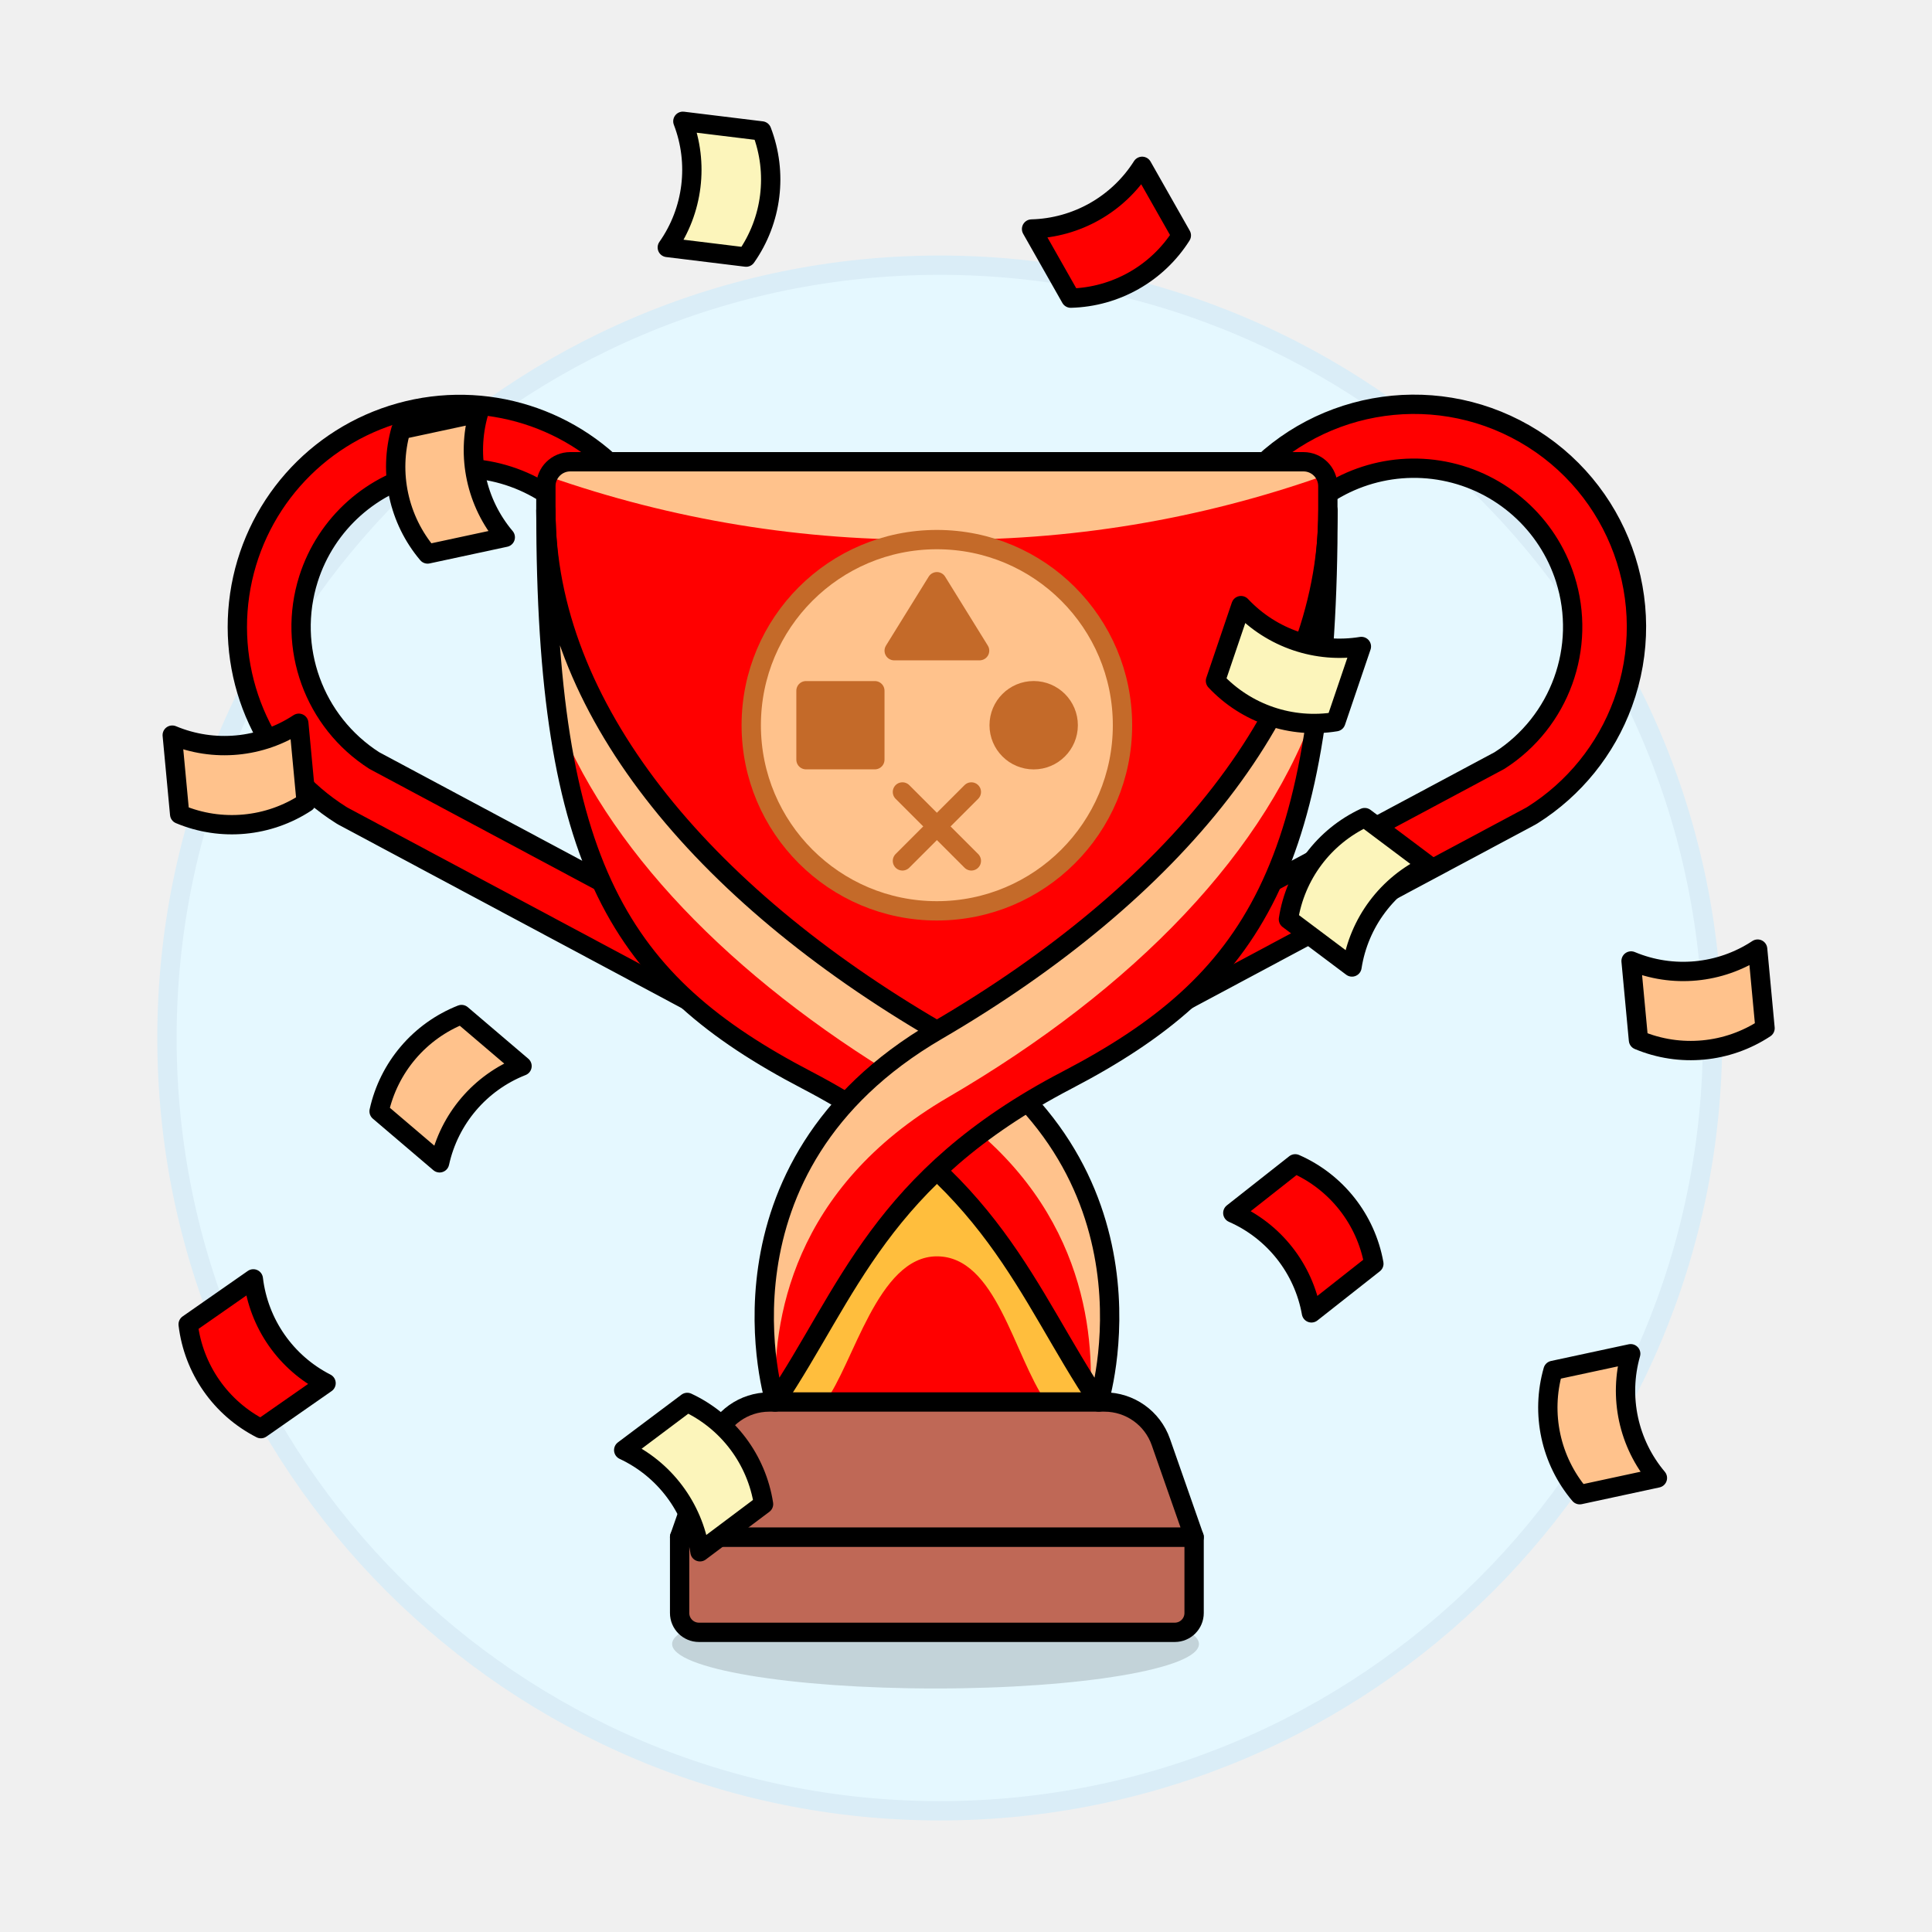
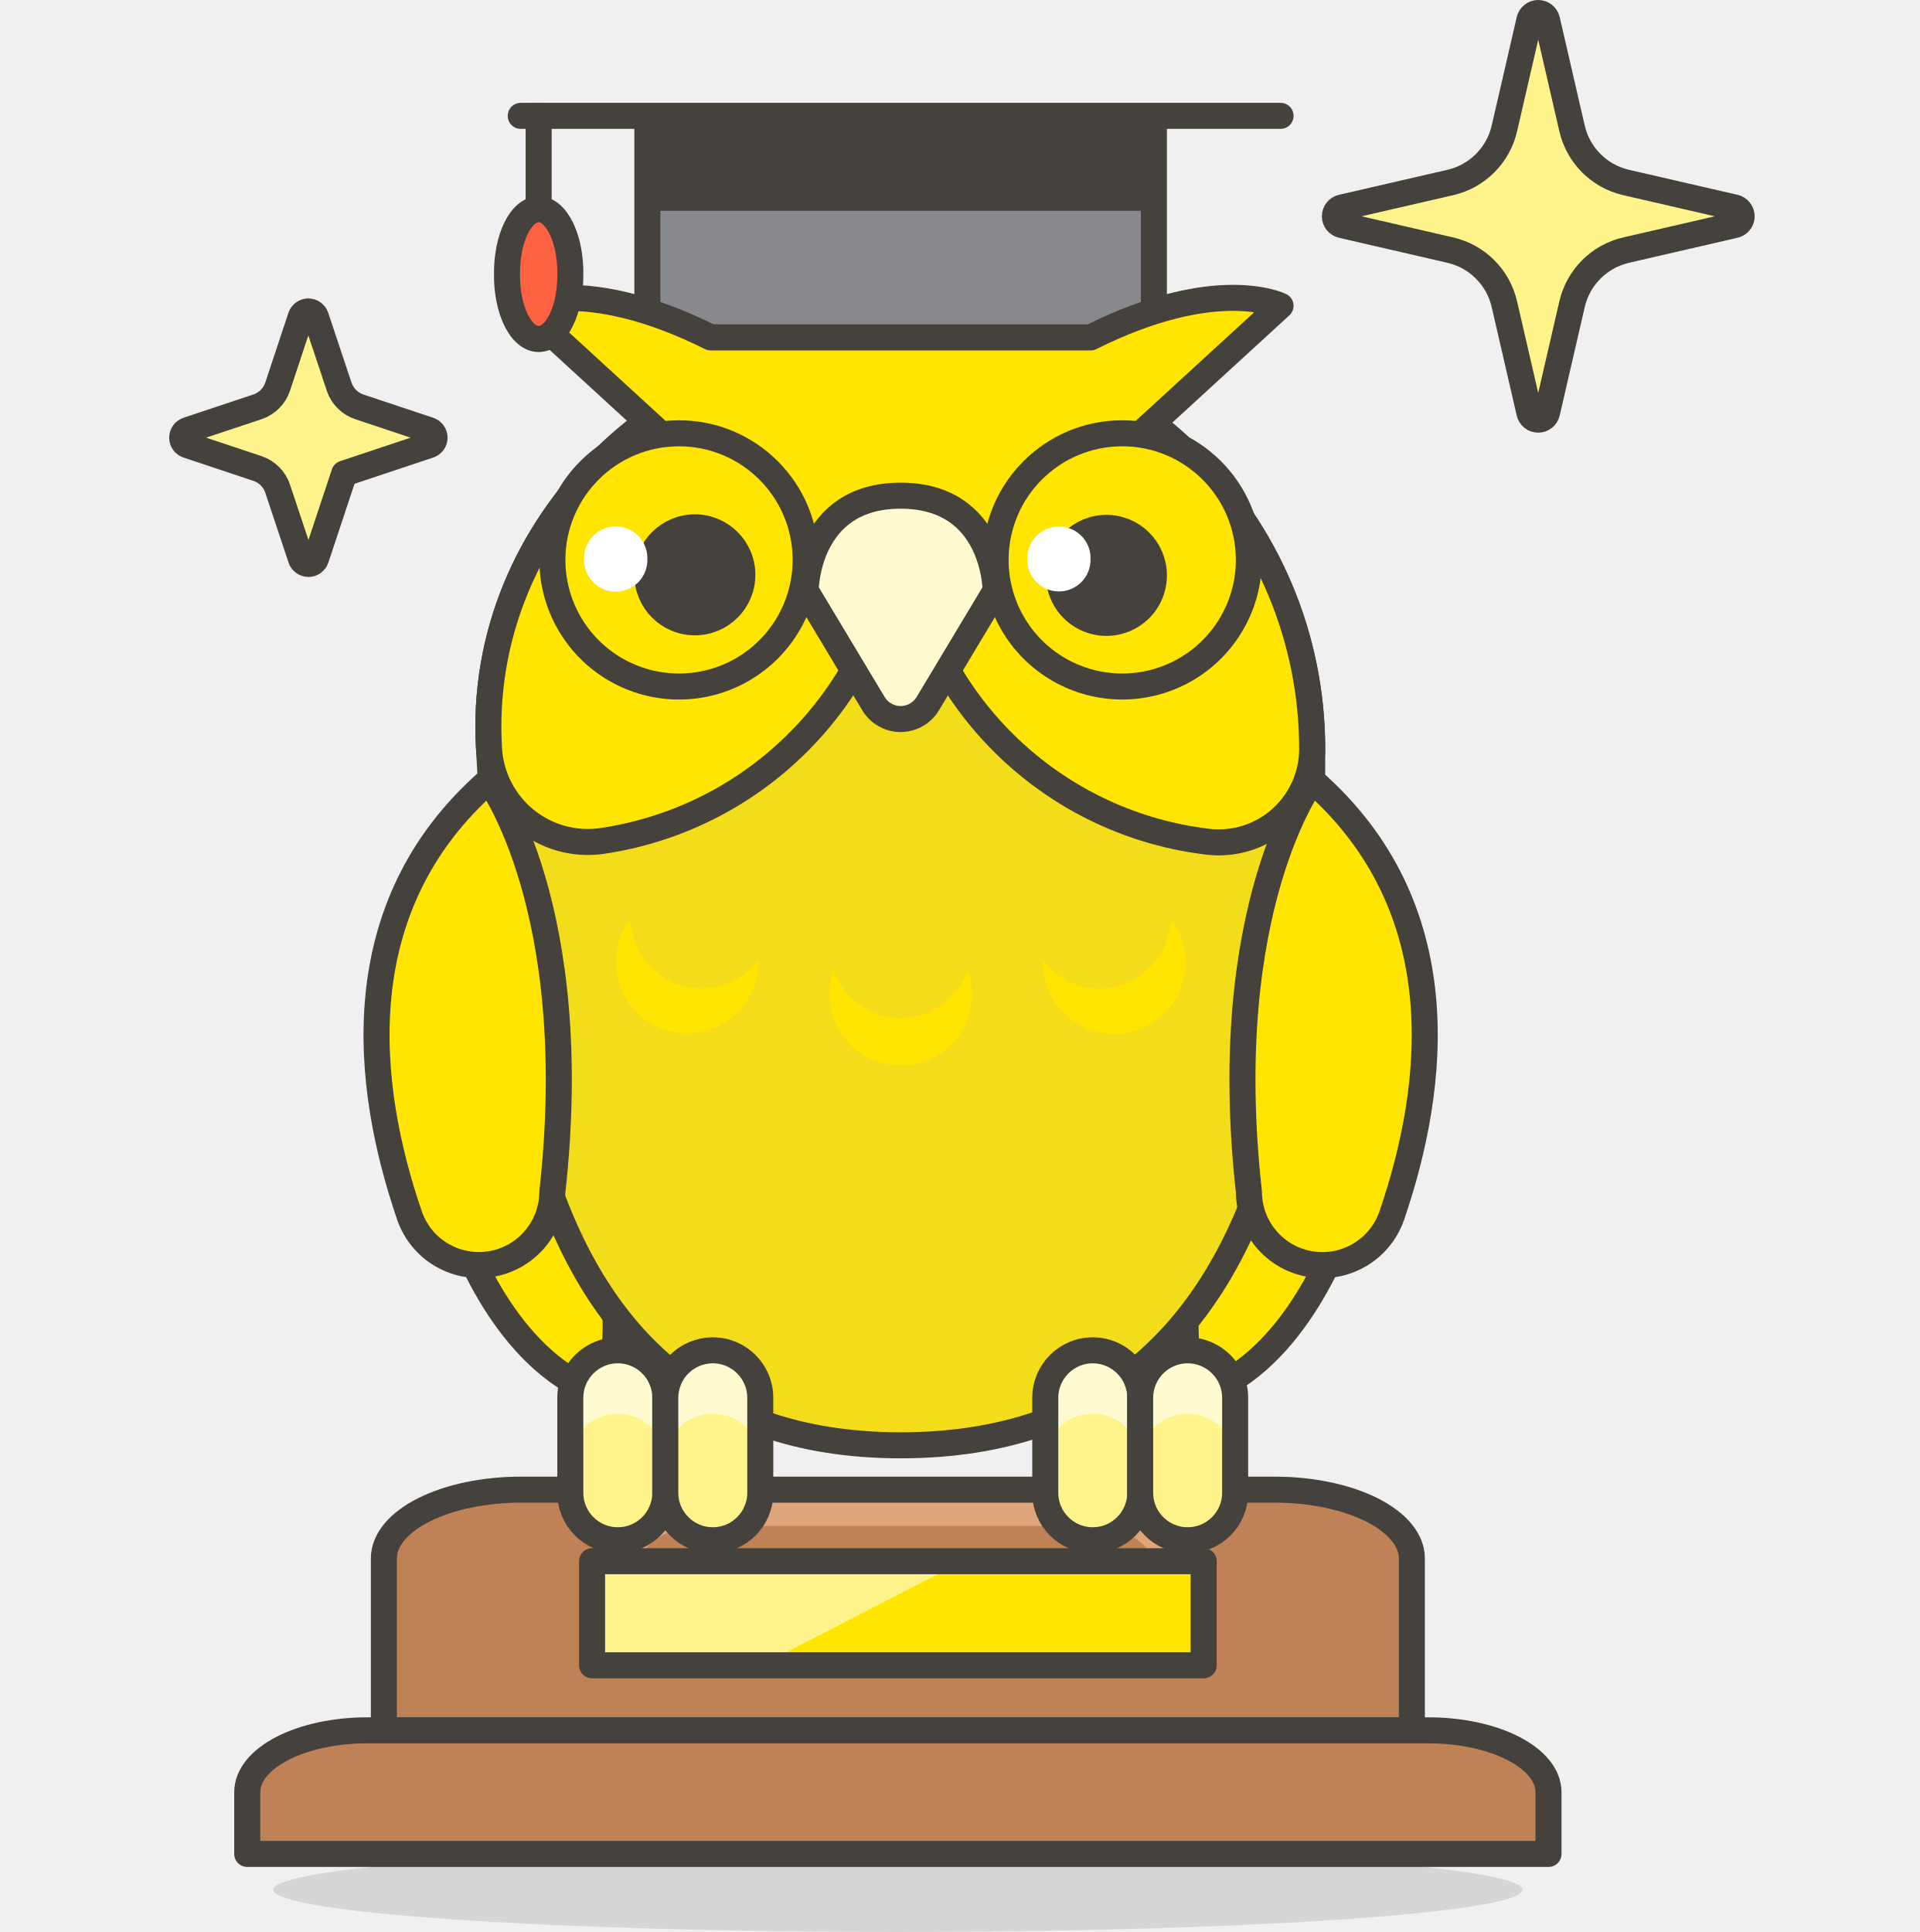
- <svg xmlns="http://www.w3.org/2000/svg" fill="none" viewBox="0 0 100 100" height="16" width="16">
-   <path fill="#e5f8ff" stroke="#DAEDF7" stroke-miterlimit="10" d="M48.642 93.726c22.091 0 40-17.909 40-40s-17.909-40-40-40-40 17.909-40 40 17.909 40 40 40Z" />
-   <path fill="#ff0000" stroke="#000000" stroke-linecap="round" stroke-linejoin="round" d="M48.5 58.451a1.65 1.65 0 0 1-.778-3.105l29.891-15.98a8.217 8.217 0 0 0 3.405-9.4 8.216 8.216 0 0 0-14.171-2.741L65.4 28.978a1.651 1.651 0 0 1-2.546-2.1l1.446-1.757a11.514 11.514 0 0 1 19.699 11.281 11.517 11.517 0 0 1-4.675 5.786c-.033.021-.068.04-.1.059L49.276 58.256a1.642 1.642 0 0 1-.776.195v0Z" />
-   <path fill="#ff0000" stroke="#000000" stroke-linecap="round" stroke-linejoin="round" d="M48.485 58.451a1.65 1.65 0 0 0 .779-3.105l-29.891-15.98a8.218 8.218 0 0 1-3.406-9.4 8.215 8.215 0 0 1 14.171-2.741l1.45 1.757a1.65 1.65 0 0 0 2.545-2.1l-1.449-1.758A11.514 11.514 0 1 0 17.66 42.188l.1.059 29.948 16.009c.239.128.506.195.777.195v0Z" />
-   <path fill="#ff0000" d="M48.492 55.373c-11.176 0-20.237-17.777-20.237-28.953v-1.262a1.262 1.262 0 0 1 1.262-1.258h37.95a1.262 1.262 0 0 1 1.262 1.262v1.258c0 11.18-9.06 28.953-20.237 28.953Z" />
-   <path fill="#ffc28c" d="M28.361 24.652a1.263 1.263 0 0 1 1.156-.756h37.95a1.262 1.262 0 0 1 1.131.7 57.833 57.833 0 0 1-20.176 3.332 58.199 58.199 0 0 1-20.058-3.276" />
-   <path fill="#000000" d="M48.423 87.396c7.53 0 13.634-1.03 13.634-2.302 0-1.271-6.104-2.302-13.634-2.302s-13.634 1.03-13.634 2.302c0 1.271 6.104 2.302 13.634 2.302Z" opacity=".15" />
-   <path fill="#ffbe3d" d="M48.492 58.132c-3.357.556-8.487 10.844-8.487 14.436h16.974s-5.13-14.992-8.487-14.436Z" />
-   <path fill="#ff0000" d="M48.492 65.028c-3.069 0-4.313 5.6-5.794 7.54h11.449c-1.691-2.45-2.586-7.54-5.655-7.54Z" />
-   <path fill="#bf6856" stroke="#000000" stroke-linecap="round" stroke-linejoin="round" d="M60.807 84.489h-24.63a1 1 0 0 1-1-1v-3.93h26.63v3.93a1 1 0 0 1-1 1Z" />
-   <path fill="#bf6856" stroke="#000000" stroke-linecap="round" stroke-linejoin="round" d="M61.807 79.559h-26.63l1.723-4.922a3.09 3.09 0 0 1 2.916-2.069h17.353a3.09 3.09 0 0 1 2.916 2.069l1.722 4.922Z" />
-   <path stroke="#000000" stroke-linecap="round" stroke-linejoin="round" d="M48.492 55.373c-11.176 0-20.237-17.777-20.237-28.953v-1.262a1.262 1.262 0 0 1 1.262-1.258h37.95a1.262 1.262 0 0 1 1.262 1.262v1.258c0 11.18-9.06 28.953-20.237 28.953Z" />
-   <path fill="#ff0000" d="M56.873 72.568s3.81-12.123-8.381-19.228c-12.191-7.105-20.237-16.765-20.237-26.92 0 18.448 3.84 24.443 13.515 29.49 9.675 5.047 11.318 11.022 15.103 16.658Z" />
-   <path fill="#ffc28c" stroke="#c46a29" stroke-miterlimit="10" d="M48.492 47.145a9.608 9.608 0 1 0 0-19.216 9.608 9.608 0 0 0 0 19.216Z" />
-   <path fill="#c46a29" stroke="#c46a29" stroke-linecap="round" stroke-linejoin="round" d="M53.503 39.324a1.787 1.787 0 1 0 0-3.574 1.787 1.787 0 0 0 0 3.574Z" />
-   <path fill="#c46a29" stroke="#c46a29" stroke-linecap="round" stroke-linejoin="round" d="M45.282 35.752h-3.564v3.569h3.564v-3.569Z" />
-   <path fill="#c46a29" stroke="#c46a29" stroke-linecap="round" stroke-linejoin="round" d="M50.704 33.679h-4.421l2.211-3.569 2.21 3.569Z" />
-   <path stroke="#c46a29" stroke-linecap="round" stroke-linejoin="round" d="m46.71 40.992 3.567 3.567" />
-   <path stroke="#c46a29" stroke-linecap="round" stroke-linejoin="round" d="m50.277 40.992-3.567 3.567" />
-   <path fill="#ffc28c" d="M56.873 72.568s3.81-12.123-8.381-19.228c-12.191-7.105-20.237-16.765-20.237-26.92a79.088 79.088 0 0 0 .645 10.942c2.923 7.183 9.64 13.8 18.619 19.038 7.936 4.624 9.09 11.373 8.93 15.523l.424.645Z" />
-   <path stroke="#000000" stroke-linecap="round" stroke-linejoin="round" d="M56.873 72.568s3.81-12.123-8.381-19.228c-12.191-7.105-20.237-16.765-20.237-26.92 0 18.448 3.84 24.443 13.515 29.49 9.675 5.047 11.318 11.022 15.103 16.658Z" />
-   <path fill="#ff0000" d="M40.12 72.568S36.311 60.445 48.5 53.34c12.189-7.105 20.238-16.765 20.238-26.92 0 18.448-3.84 24.443-13.515 29.49-9.675 5.047-11.318 11.022-15.103 16.658Z" />
-   <path fill="#ffc28c" d="M49.065 56.8C58.678 51.2 65.694 44 68.24 36.233a83.9 83.9 0 0 0 .5-9.813c0 10.155-8.047 19.815-20.237 26.92-12.19 7.105-8.383 19.228-8.383 19.228l.024-.038C39.939 68.4 41 61.5 49.065 56.8Z" />
-   <path stroke="#000000" stroke-linecap="round" stroke-linejoin="round" d="M40.12 72.568S36.311 60.445 48.5 53.34c12.189-7.105 20.238-16.765 20.238-26.92 0 18.448-3.84 24.443-13.515 29.49-9.675 5.047-11.318 11.022-15.103 16.658Z" />
-   <path fill="#ff0000" stroke="#000000" stroke-linecap="round" stroke-linejoin="round" d="M61.146 12.186a6.992 6.992 0 0 1-5.724 3.246l-2.028-3.578a6.988 6.988 0 0 0 5.723-3.245l2.029 3.577Z" />
-   <path fill="#fcf5bb" stroke="#000000" stroke-linecap="round" stroke-linejoin="round" d="M39.426 6.777a6.992 6.992 0 0 1-.806 6.531l-4.081-.5a6.99 6.99 0 0 0 .806-6.53l4.081.499Z" />
-   <path fill="#ffc28c" stroke="#000000" stroke-linecap="round" stroke-linejoin="round" d="M22.133 28.674a6.992 6.992 0 0 1-1.383-6.433l4.021-.864a6.993 6.993 0 0 0 1.382 6.433l-4.02.864Z" />
-   <path fill="#ffc28c" stroke="#000000" stroke-linecap="round" stroke-linejoin="round" d="M81.767 77.366a6.988 6.988 0 0 1-1.382-6.433l4.02-.864a7 7 0 0 0 1.382 6.431l-4.02.866Z" />
-   <path fill="#fcf5bb" stroke="#000000" stroke-linecap="round" stroke-linejoin="round" d="M35.572 72.589a6.992 6.992 0 0 1 3.949 5.263l-3.29 2.468a6.991 6.991 0 0 0-3.948-5.263l3.289-2.468Z" />
-   <path fill="#fcf5bb" stroke="#000000" stroke-linecap="round" stroke-linejoin="round" d="M70.637 42.319a6.993 6.993 0 0 0-3.948 5.264l3.289 2.468a6.993 6.993 0 0 1 3.949-5.264l-3.29-2.468Z" />
-   <path fill="#ff0000" stroke="#000000" stroke-linecap="round" stroke-linejoin="round" d="M67.04 60.24a6.99 6.99 0 0 1 4.071 5.169l-3.231 2.545a6.99 6.99 0 0 0-4.07-5.17l3.23-2.544Z" />
-   <path fill="#ff0000" stroke="#000000" stroke-linecap="round" stroke-linejoin="round" d="M9.739 68.547a6.991 6.991 0 0 0 3.765 5.4l3.373-2.353a6.991 6.991 0 0 1-3.765-5.4l-3.373 2.353Z" />
-   <path fill="#ffc28c" stroke="#000000" stroke-linecap="round" stroke-linejoin="round" d="M15.85 41.531a6.99 6.99 0 0 1-6.551.613l-.384-4.094a6.99 6.99 0 0 0 6.551-.614l.384 4.095Z" />
-   <path fill="#ffc28c" stroke="#000000" stroke-linecap="round" stroke-linejoin="round" d="M91.358 53.221a6.99 6.99 0 0 1-6.551.613l-.383-4.094a6.99 6.99 0 0 0 6.551-.614l.383 4.095Z" />
-   <path fill="#fcf5bb" stroke="#000000" stroke-linecap="round" stroke-linejoin="round" d="M69.143 37.356a6.992 6.992 0 0 1-6.23-2.115l1.321-3.894a6.999 6.999 0 0 0 6.231 2.115l-1.322 3.894Z" />
-   <path fill="#ffc28c" stroke="#000000" stroke-linecap="round" stroke-linejoin="round" d="M19.622 57.521a7 7 0 0 1 4.267-5.009l3.131 2.667a6.991 6.991 0 0 0-4.267 5.009l-3.131-2.667Z" />
+ <svg xmlns="http://www.w3.org/2000/svg" width="295" height="297" fill="none">
+   <path fill="#45413C" d="M42 290.5c0 1.724 10.114 3.377 28.118 4.596C88.12 296.315 112.539 297 138 297c25.461 0 49.879-.685 67.882-1.904C223.886 293.877 234 292.224 234 290.5c0-1.724-10.114-3.377-28.118-4.596C187.879 284.685 163.461 284 138 284c-25.461 0-49.879.685-67.882 1.904C52.114 287.123 42 288.776 42 290.5Z" opacity=".15" />
+   <path fill="#BF8256" d="M217 266H59v-26.431c0-1.389.545-2.763 1.604-4.046 1.059-1.282 2.611-2.447 4.568-3.429 1.956-.981 4.279-1.76 6.835-2.291A39.864 39.864 0 0 1 80.07 229h115.86c5.587 0 10.945 1.113 14.896 3.095 3.951 1.982 6.172 4.67 6.174 7.474V266Z" />
+   <path fill="#DEA47A" d="M168.26 227.66h-60.984A11.085 11.085 0 0 0 96.2 238.744v6.928a11.089 11.089 0 0 1 11.088-11.084h60.972a11.09 11.09 0 0 1 11.088 11.084v-6.928a11.09 11.09 0 0 0-11.088-11.084Z" />
+   <path stroke="#45413C" stroke-width="4" d="M217 266H59v-26.431c0-1.389.545-2.763 1.604-4.046 1.059-1.282 2.611-2.447 4.568-3.429 1.956-.981 4.279-1.76 6.835-2.291A39.864 39.864 0 0 1 80.07 229h115.86c5.587 0 10.945 1.113 14.896 3.095 3.951 1.982 6.172 4.67 6.174 7.474V266Z" />
+   <path fill="#BF8256" d="M219.575 266c4.887 0 9.573 1.001 13.028 2.783 3.456 1.782 5.397 4.199 5.397 6.719V285H38v-9.498c-.001-1.248.475-2.483 1.4-3.636.925-1.153 2.281-2.2 3.992-3.083 1.71-.882 3.74-1.582 5.975-2.06a34.021 34.021 0 0 1 7.05-.723h163.158Z" />
+   <path stroke="#45413C" stroke-linecap="round" stroke-linejoin="round" stroke-width="4" d="M219.575 266c4.887 0 9.573 1.001 13.028 2.783 3.456 1.782 5.397 4.199 5.397 6.719V285H38v-9.498c-.001-1.248.475-2.483 1.4-3.636.925-1.153 2.281-2.2 3.992-3.083 1.71-.882 3.74-1.582 5.975-2.06a34.021 34.021 0 0 1 7.05-.723h163.158Z" />
+   <path fill="#FFE500" d="M91 240h94v16H91v-16Z" />
+   <path fill="#FFF48C" d="M116.962 256h-17.34c-1.133 0-2.254-.115-3.3-.338-1.046-.224-1.996-.551-2.797-.963-.8-.413-1.435-.903-1.869-1.442-.433-.539-.656-1.117-.656-1.7v-7.114c-.001-.583.221-1.161.654-1.701.433-.539 1.068-1.029 1.869-1.442.8-.412 1.752-.74 2.798-.963a15.885 15.885 0 0 1 3.3-.337H148l-31.038 16Z" />
+   <path stroke="#45413C" stroke-linecap="round" stroke-linejoin="round" stroke-width="4" d="M91 240h94v16H91v-16Z" />
+   <path fill="#FFF48C" stroke="#45413C" stroke-linecap="round" stroke-linejoin="round" stroke-width="4" d="M241.619 46.762a11.085 11.085 0 0 1 8.312-8.312l16.676-3.848a1.386 1.386 0 0 0 .773-2.215 1.387 1.387 0 0 0-.773-.49l-16.676-3.843a11.087 11.087 0 0 1-8.312-8.312l-3.848-16.668A1.39 1.39 0 0 0 236.419 2a1.387 1.387 0 0 0-1.352 1.074l-3.844 16.668a11.092 11.092 0 0 1-8.312 8.312l-16.672 3.844a1.39 1.39 0 0 0-1.074 1.352 1.388 1.388 0 0 0 1.074 1.352l16.672 3.848a11.08 11.08 0 0 1 8.308 8.312l3.848 16.676a1.386 1.386 0 0 0 1.352 1.074 1.39 1.39 0 0 0 1.352-1.074l3.848-16.676ZM52.903 72.794l13.048-4.352a1.224 1.224 0 0 0 0-2.324l-10.724-3.576a4.904 4.904 0 0 1-3.1-3.096l-3.576-10.728a1.224 1.224 0 0 0-2.324 0l-3.556 10.724a4.9 4.9 0 0 1-3.1 3.1L28.84 66.118a1.224 1.224 0 0 0 0 2.324l10.732 3.58a4.9 4.9 0 0 1 3.1 3.1l3.576 10.732a1.224 1.224 0 0 0 2.324 0l4.332-13.06Z" />
+   <path fill="#FFE500" stroke="#45413C" stroke-linecap="round" stroke-linejoin="round" stroke-width="4" d="M207.422 185.516s-4.992 17.994-17.436 26.136a4.87 4.87 0 0 1-6.568-1.167 4.865 4.865 0 0 1-.917-2.244c-.771-5.643-.33-15.075 6.165-27.918l18.756 5.193ZM69.427 185.516s4.992 17.994 17.436 26.136a4.869 4.869 0 0 0 6.568-1.167 4.87 4.87 0 0 0 .918-2.244c.77-5.643.33-15.075-6.166-27.918l-18.756 5.193Z" />
+   <path fill="#F3DD1B" stroke="#45413C" stroke-linecap="round" stroke-linejoin="round" stroke-width="4" d="M138.425 51.872a63.262 63.262 0 0 1 63.261 63.261c0 34.935 0 107.049-63.261 107.049s-61.21-73.401-63.261-107.052c-2.118-34.872 28.326-63.258 63.261-63.258Z" />
+   <path fill="#FFE500" stroke="#45413C" stroke-linecap="round" stroke-linejoin="round" stroke-width="4" d="M75.164 115.13A15.211 15.211 0 0 0 92.5 129.284a53.76 53.76 0 0 0 45.924-53.082 53.593 53.593 0 0 0 47.196 53.196 14.367 14.367 0 0 0 16.059-14.256 63.251 63.251 0 0 0-18.524-44.736 63.262 63.262 0 0 0-44.731-18.534c-34.935 0-65.38 28.386-63.261 63.258Z" />
+   <path fill="#FFE500" d="M149.372 152.84a10.949 10.949 0 0 1-18.688 7.741 10.948 10.948 0 0 1-3.206-7.741 10.076 10.076 0 0 1 .657-3.651 10.9 10.9 0 0 0 16.601 5.293 10.907 10.907 0 0 0 3.982-5.293c.442 1.166.665 2.404.657 3.651h-.003ZM95.174 144.59A10.948 10.948 0 0 0 116 151.349c.393-1.184.562-2.43.501-3.675a10.904 10.904 0 0 1-19.575-6.357 10.148 10.148 0 0 0-1.752 3.273ZM181.676 144.59a10.967 10.967 0 0 1-.661 8.353 10.938 10.938 0 0 1-6.373 5.439 10.948 10.948 0 0 1-13.792-7.033 10.075 10.075 0 0 1-.501-3.675 10.901 10.901 0 0 0 19.575-6.357c.78.973 1.374 2.084 1.752 3.273Z" />
+   <path fill="#87898C" d="M99.497 17.81h77.853v34.059H99.497v-34.06Z" />
+   <path fill="#45413C" d="M99.497 17.81h77.853v14.598H99.497V17.81Z" />
+   <path stroke="#45413C" stroke-linecap="round" stroke-linejoin="round" stroke-width="4" d="M99.497 17.81h77.853v34.059H99.497v-34.06ZM80.036 17.81h116.781" />
+   <path fill="#FFE500" stroke="#45413C" stroke-linecap="round" stroke-linejoin="round" stroke-width="4" d="M167.621 51.872c19.461-9.73 29.196-4.866 29.196-4.866l-58.392 53.526-58.39-53.526s9.733-4.866 29.197 4.866h58.389Z" />
+   <path fill="#FFE500" stroke="#45413C" stroke-linecap="round" stroke-linejoin="round" stroke-width="4" d="M84.902 85.934a19.463 19.463 0 1 0 38.925 0 19.463 19.463 0 0 0-38.925 0ZM153.022 85.934a19.463 19.463 0 1 0 38.925-.001 19.463 19.463 0 0 0-38.925 0Z" />
+   <path fill="#45413C" stroke="#45413C" stroke-linecap="round" stroke-linejoin="round" stroke-width="4" d="M99.497 88.367a7.301 7.301 0 1 0 14.602 0 7.301 7.301 0 0 0-14.602 0ZM162.751 88.367a7.302 7.302 0 1 0 14.603-.002 7.302 7.302 0 0 0-14.603.002Z" />
+   <path fill="#FFFACF" stroke="#45413C" stroke-linecap="round" stroke-linejoin="round" stroke-width="4" d="M123.827 90.8s0-14.598 14.598-14.598S153.023 90.8 153.023 90.8l-10.425 17.373a4.87 4.87 0 0 1-6.571 1.731 4.862 4.862 0 0 1-1.775-1.731L123.827 90.8Z" />
+   <path fill="#fff" d="M89.768 85.934a4.867 4.867 0 1 0 9.729 0 4.867 4.867 0 1 0-9.73 0ZM157.888 85.934a4.872 4.872 0 0 0 1.382 3.519 4.863 4.863 0 0 0 6.966 0 4.85 4.85 0 0 0 1.046-1.62c.238-.604.352-1.25.335-1.899a4.852 4.852 0 0 0-2.974-4.605 4.865 4.865 0 0 0-6.755 4.605Z" />
+   <path fill="#FFE500" stroke="#45413C" stroke-linecap="round" stroke-linejoin="round" stroke-width="4" d="M75.164 119.993s14.598 19.464 9.729 63.261a11.288 11.288 0 0 1-17.03 9.65 11.29 11.29 0 0 1-4.906-5.981c-6.84-19.941-10.068-47.421 12.207-66.93ZM201.686 119.993s-14.598 19.464-9.729 63.261a11.285 11.285 0 0 0 21.936 3.669c6.84-19.941 10.068-47.421-12.207-66.93Z" />
+   <path fill="#FFF48C" d="M175.253 229.478a7.298 7.298 0 1 1-14.598 0V214.88a7.301 7.301 0 0 1 7.299-7.299 7.3 7.3 0 0 1 7.299 7.299v14.598Z" />
+   <path fill="#FFFACF" d="M175.253 214.88v9.729a7.298 7.298 0 1 0-14.598 0v-9.729a7.301 7.301 0 0 1 7.299-7.299 7.3 7.3 0 0 1 7.299 7.299Z" />
+   <path stroke="#45413C" stroke-linecap="round" stroke-linejoin="round" stroke-width="4" d="M175.253 229.478a7.298 7.298 0 1 1-14.598 0V214.88a7.301 7.301 0 0 1 7.299-7.299 7.3 7.3 0 0 1 7.299 7.299v14.598Z" />
+   <path fill="#FFF48C" d="M189.838 229.478a7.301 7.301 0 0 1-7.299 7.299 7.3 7.3 0 0 1-7.299-7.299V214.88a7.298 7.298 0 1 1 14.598 0v14.598Z" />
+   <path fill="#FFFACF" d="M189.838 214.88v9.729a7.301 7.301 0 0 0-7.299-7.299 7.3 7.3 0 0 0-7.299 7.299v-9.729a7.298 7.298 0 1 1 14.598 0Z" />
+   <path stroke="#45413C" stroke-linecap="round" stroke-linejoin="round" stroke-width="4" d="M189.838 229.478a7.301 7.301 0 0 1-7.299 7.299 7.3 7.3 0 0 1-7.299-7.299V214.88a7.298 7.298 0 1 1 14.598 0v14.598Z" />
+   <path fill="#FFF48C" d="M102.254 229.478a7.298 7.298 0 1 1-14.599 0V214.88a7.299 7.299 0 0 1 14.599 0v14.598Z" />
+   <path fill="#FFFACF" d="M102.254 214.88v9.729a7.298 7.298 0 1 0-14.599 0v-9.729a7.299 7.299 0 0 1 14.599 0Z" />
+   <path stroke="#45413C" stroke-linecap="round" stroke-linejoin="round" stroke-width="4" d="M102.254 229.478a7.298 7.298 0 1 1-14.599 0V214.88a7.299 7.299 0 0 1 14.599 0v14.598Z" />
+   <path fill="#FFF48C" d="M116.852 229.478a7.298 7.298 0 1 1-14.598 0V214.88a7.29 7.29 0 0 1 2.137-5.161 7.29 7.29 0 0 1 5.162-2.138 7.298 7.298 0 0 1 7.299 7.299v14.598Z" />
+   <path fill="#FFFACF" d="M116.852 214.88v9.729a7.298 7.298 0 1 0-14.598 0v-9.729a7.29 7.29 0 0 1 2.137-5.161 7.29 7.29 0 0 1 5.162-2.138 7.298 7.298 0 0 1 7.299 7.299Z" />
+   <path stroke="#45413C" stroke-linecap="round" stroke-linejoin="round" stroke-width="4" d="M116.852 229.478a7.298 7.298 0 1 1-14.598 0V214.88a7.29 7.29 0 0 1 2.137-5.161 7.29 7.29 0 0 1 5.162-2.138 7.298 7.298 0 0 1 7.299 7.299v14.598ZM82.79 17.81v14.598" />
+   <path fill="#FF6242" stroke="#45413C" stroke-linecap="round" stroke-linejoin="round" stroke-width="4" d="M77.927 42.14c-.017 1.298.097 2.59.335 3.798.237 1.208.593 2.31 1.046 3.24.453.929.995 1.667 1.593 2.172.598.504 1.24.764 1.89.764.65 0 1.292-.26 1.89-.764.598-.505 1.14-1.243 1.593-2.173.454-.93.81-2.03 1.046-3.24.238-1.208.352-2.5.336-3.797a18.655 18.655 0 0 0-.336-3.798c-.237-1.208-.592-2.31-1.046-3.24-.453-.929-.995-1.667-1.593-2.172-.598-.504-1.24-.764-1.89-.764-.65 0-1.292.26-1.89.764-.598.505-1.14 1.243-1.593 2.173-.454.93-.81 2.03-1.046 3.24a18.662 18.662 0 0 0-.335 3.797Z" />
</svg>
